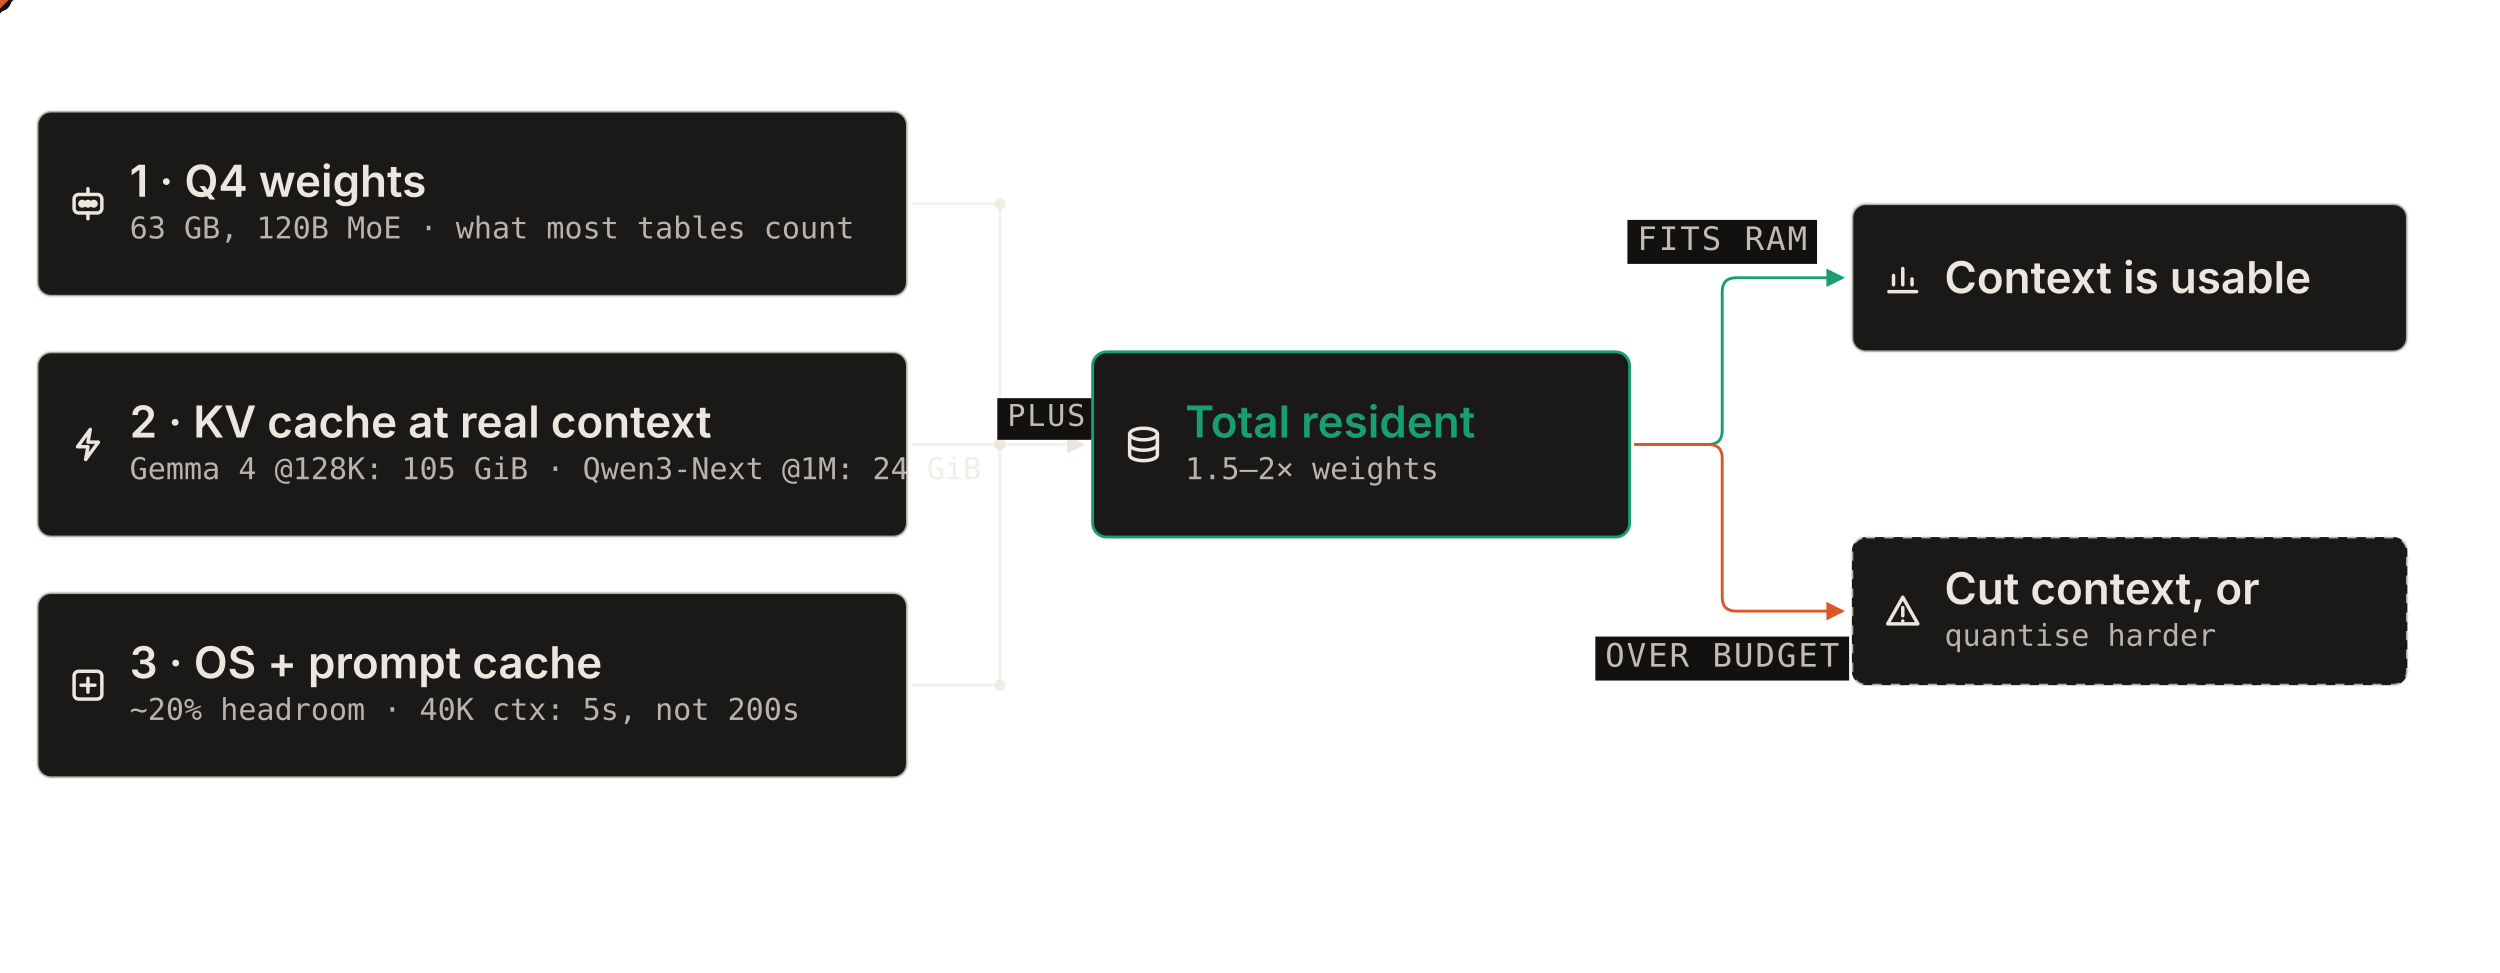
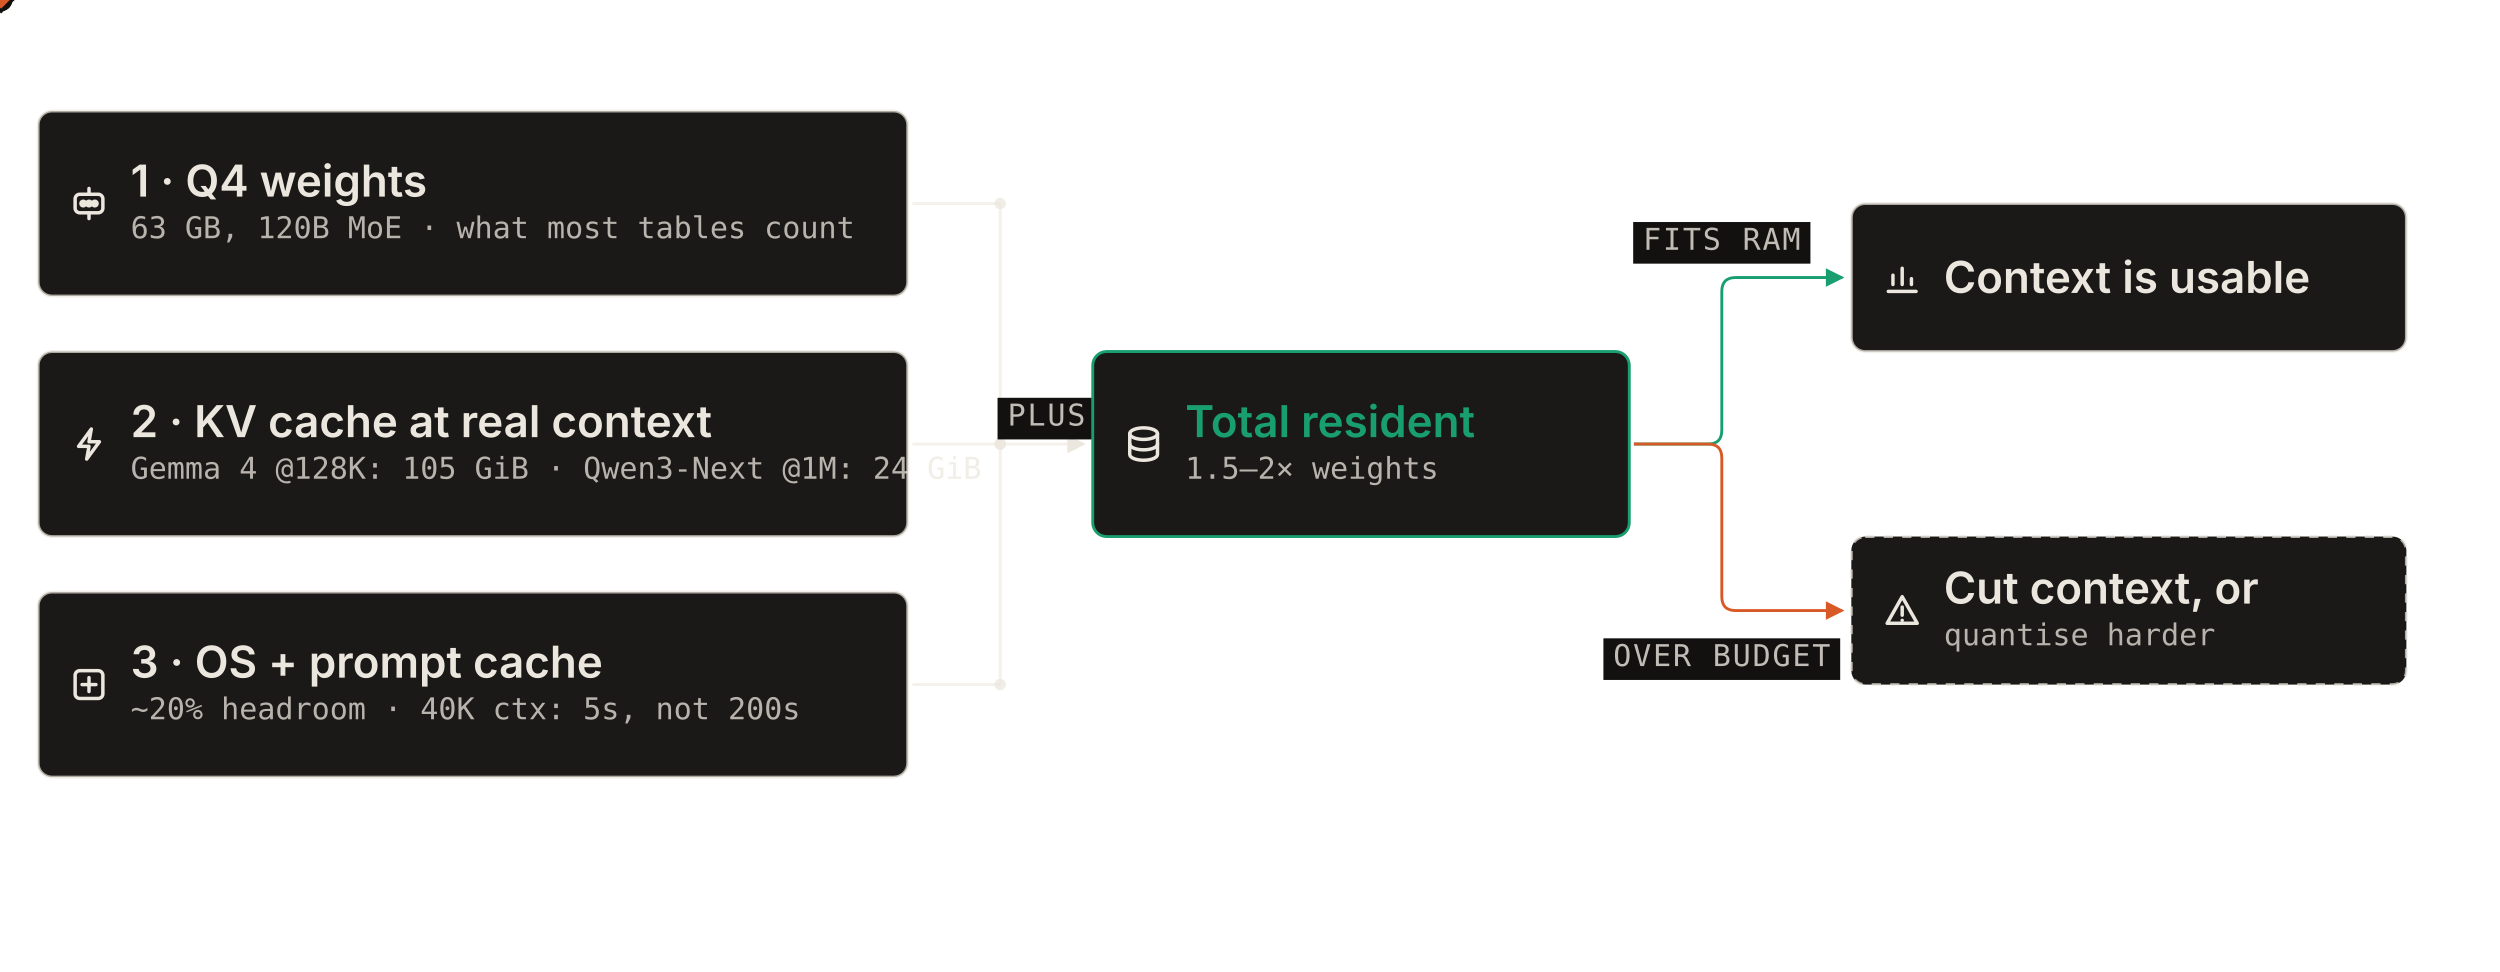
- <svg xmlns="http://www.w3.org/2000/svg" viewBox="0 0 1080 420" width="1080" height="420" color="#ece7de" font-family="ui-sans-serif, system-ui, -apple-system, 'Segoe UI', Inter, Helvetica, Arial, sans-serif" role="img" aria-label="Three memory claims feed one total: Q4 weights at 63 GB for a 120B MoE, the KV cache at real context (Gemma 4 at 128K: 105 GiB; Qwen3-Next at 1M: 24 GiB), and about 20% headroom for the OS and prompt cache. The total resident is 1.5 to 2 times the weights. If it fits RAM the context is usable; over budget means cutting context or quantising harder.">
+ <svg xmlns="http://www.w3.org/2000/svg" viewBox="0 0 1080 420" width="960" height="373" color="#ece7de" font-family="ui-sans-serif, system-ui, -apple-system, 'Segoe UI', Inter, Helvetica, Arial, sans-serif" role="img" aria-label="Three memory claims feed one total: Q4 weights at 63 GB for a 120B MoE, the KV cache at real context (Gemma 4 at 128K: 105 GiB; Qwen3-Next at 1M: 24 GiB), and about 20% headroom for the OS and prompt cache. The total resident is 1.5 to 2 times the weights. If it fits RAM the context is usable; over budget means cutting context or quantising harder.">
  <style>text{user-select:none}</style>
  <g transform="translate(0,0)">
    <defs>
      <marker id="ms-head" markerWidth="8" markerHeight="8" refX="7" refY="4" orient="auto-start-reverse" markerUnits="userSpaceOnUse">
        <path d="M0,0 L8,4 L0,8 z" fill="currentColor" />
      </marker>
      <marker id="ms-head-accent" markerWidth="8" markerHeight="8" refX="7" refY="4" orient="auto-start-reverse" markerUnits="userSpaceOnUse">
        <path d="M0,0 L8,4 L0,8 z" fill="#199e70" />
      </marker>
      <marker id="ms-head-request" markerWidth="8" markerHeight="8" refX="7" refY="4" orient="auto-start-reverse" markerUnits="userSpaceOnUse">
        <path d="M0,0 L8,4 L0,8 z" fill="#3987e5" />
      </marker>
      <marker id="ms-head-response" markerWidth="8" markerHeight="8" refX="7" refY="4" orient="auto-start-reverse" markerUnits="userSpaceOnUse">
        <path d="M0,0 L8,4 L0,8 z" fill="#199e70" />
      </marker>
      <marker id="ms-head-change" markerWidth="8" markerHeight="8" refX="7" refY="4" orient="auto-start-reverse" markerUnits="userSpaceOnUse">
        <path d="M0,0 L8,4 L0,8 z" fill="#d95926" />
      </marker>
    </defs>
    <g data-uipack="node">
      <rect x="16" y="48" width="376" height="80" rx="6" fill="#1b1917" stroke="currentColor" stroke-opacity="0.7" stroke-width="1.25" />
      <path class="uipack__touch-target" d="M 16 48 h 376 v 80 h -376 Z" fill="transparent" stroke="none" aria-hidden="true" />
      <g transform="translate(30, 80)" fill="none" stroke="currentColor" stroke-width="1.5" stroke-linecap="round" stroke-linejoin="round">
        <rect x="2" y="4" width="12" height="8" rx="2" />
        <circle cx="5.5" cy="8" r="1" fill="currentColor" />
        <circle cx="8" cy="8" r="1" fill="currentColor" />
        <circle cx="10.5" cy="8" r="1" fill="currentColor" />
        <path d="M8 1.5V4M8 12v2.5" />
      </g>
      <text x="56" y="85" text-anchor="start" font-size="19" font-weight="600" fill="currentColor">1 · Q4 weights</text>
      <text x="56" y="103" text-anchor="start" font-size="13" font-family="ui-monospace, SFMono-Regular, Menlo, Consolas, monospace" fill="currentColor" fill-opacity="0.75">63 GB, 120B MoE · what most tables count</text>
    </g>
    <g data-uipack="node">
      <rect x="16" y="152" width="376" height="80" rx="6" fill="#1b1917" stroke="currentColor" stroke-opacity="0.7" stroke-width="1.25" />
      <path class="uipack__touch-target" d="M 16 152 h 376 v 80 h -376 Z" fill="transparent" stroke="none" aria-hidden="true" />
      <g transform="translate(30, 184)" fill="none" stroke="currentColor" stroke-width="1.5" stroke-linecap="round" stroke-linejoin="round">
        <path d="M9 1.5 3.5 9H8l-1 5.5L12.5 7H8z" />
      </g>
      <text x="56" y="189" text-anchor="start" font-size="19" font-weight="600" fill="currentColor">2 · KV cache at real context</text>
      <text x="56" y="207" text-anchor="start" font-size="13" font-family="ui-monospace, SFMono-Regular, Menlo, Consolas, monospace" fill="currentColor" fill-opacity="0.75">Gemma 4 @128K: 105 GiB · Qwen3-Next @1M: 24 GiB</text>
    </g>
    <g data-uipack="node">
      <rect x="16" y="256" width="376" height="80" rx="6" fill="#1b1917" stroke="currentColor" stroke-opacity="0.7" stroke-width="1.25" />
      <path class="uipack__touch-target" d="M 16 256 h 376 v 80 h -376 Z" fill="transparent" stroke="none" aria-hidden="true" />
      <g transform="translate(30, 288)" fill="none" stroke="currentColor" stroke-width="1.5" stroke-linecap="round" stroke-linejoin="round">
        <rect x="2" y="2" width="12" height="12" rx="2" />
        <path d="M5 8h6M8 5v6" />
      </g>
      <text x="56" y="293" text-anchor="start" font-size="19" font-weight="600" fill="currentColor">3 · OS + prompt cache</text>
      <text x="56" y="311" text-anchor="start" font-size="13" font-family="ui-monospace, SFMono-Regular, Menlo, Consolas, monospace" fill="currentColor" fill-opacity="0.75">~20% headroom · 40K ctx: 5s, not 200s</text>
    </g>
    <g data-uipack="bus">
      <path data-uipack="connector" d="M432,88 L432,296" fill="none" stroke="currentColor" stroke-opacity="0.6" stroke-width="1.25" />
      <path data-uipack="connector" d="M432,88 L394,88" fill="none" stroke="currentColor" stroke-opacity="0.6" stroke-width="1.25" />
      <path data-uipack="connector" d="M432,192 L394,192" fill="none" stroke="currentColor" stroke-opacity="0.6" stroke-width="1.25" />
      <path data-uipack="connector" d="M432,296 L394,296" fill="none" stroke="currentColor" stroke-opacity="0.6" stroke-width="1.25" />
      <path data-uipack="connector" d="M432,192 L468,192" fill="none" stroke="currentColor" stroke-opacity="0.6" stroke-width="1.25" marker-end="url(#ms-head)" />
      <circle data-uipack="junction" cx="432" cy="88" r="2.5" fill="currentColor" fill-opacity="0.7" />
      <circle data-uipack="junction" cx="432" cy="192" r="2.5" fill="currentColor" fill-opacity="0.7" />
      <circle data-uipack="junction" cx="432" cy="296" r="2.5" fill="currentColor" fill-opacity="0.7" />
      <circle data-uipack="junction" cx="432" cy="192" r="2.5" fill="currentColor" fill-opacity="0.7" />
    </g>
    <g data-uipack="packet">
      <g>
        <circle cx="0" cy="0" r="4" fill="currentColor" stroke="#12110f" stroke-width="1.5" />
        <animateTransform attributeName="transform" type="scale" dur="1.6s" begin="0s" repeatCount="indefinite" calcMode="spline" values="0;1.2;1;1;0" keyTimes="0;0.105;0.175;0.8;1" keySplines="0.2 0.9 0.3 1;0.4 0 0.6 1;0 0 1 1;0.6 0 0.9 0.4" />
      </g>
      <animateMotion dur="1.6s" begin="0s" repeatCount="indefinite" path="M398,88 L420,88" calcMode="linear" />
    </g>
    <g data-uipack="packet">
      <g>
        <circle cx="0" cy="0" r="4" fill="currentColor" stroke="#12110f" stroke-width="1.5" />
        <animateTransform attributeName="transform" type="scale" dur="1.6s" begin="-0.5s" repeatCount="indefinite" calcMode="spline" values="0;1.2;1;1;0" keyTimes="0;0.105;0.175;0.8;1" keySplines="0.2 0.9 0.3 1;0.4 0 0.6 1;0 0 1 1;0.6 0 0.9 0.4" />
      </g>
      <animateMotion dur="1.6s" begin="-0.5s" repeatCount="indefinite" path="M398,192 L420,192" calcMode="linear" />
    </g>
    <g data-uipack="packet">
      <g>
        <circle cx="0" cy="0" r="4" fill="currentColor" stroke="#12110f" stroke-width="1.5" />
        <animateTransform attributeName="transform" type="scale" dur="1.6s" begin="-1s" repeatCount="indefinite" calcMode="spline" values="0;1.2;1;1;0" keyTimes="0;0.105;0.175;0.8;1" keySplines="0.2 0.9 0.3 1;0.4 0 0.6 1;0 0 1 1;0.6 0 0.9 0.4" />
      </g>
      <animateMotion dur="1.6s" begin="-1s" repeatCount="indefinite" path="M398,296 L420,296" calcMode="linear" />
    </g>
    <g data-uipack="label">
      <rect x="430.84" y="172" width="42.32" height="18" fill="#12110f" />
      <text x="452" y="184" text-anchor="middle" font-size="13" font-family="ui-monospace, SFMono-Regular, Menlo, Consolas, monospace" letter-spacing=".06em" fill="currentColor" fill-opacity="0.8">PLUS</text>
    </g>
    <g data-uipack="packet">
      <g>
        <circle cx="0" cy="0" r="4" fill="currentColor" stroke="#12110f" stroke-width="1.5" />
        <animateTransform attributeName="transform" type="scale" dur="1.6s" begin="-0.9s" repeatCount="indefinite" calcMode="spline" values="0;1.2;1;1;0" keyTimes="0;0.105;0.175;0.8;1" keySplines="0.2 0.9 0.3 1;0.4 0 0.6 1;0 0 1 1;0.6 0 0.9 0.4" />
      </g>
      <animateMotion dur="1.6s" begin="-0.9s" repeatCount="indefinite" path="M438,192 L460,192" calcMode="linear" />
    </g>
    <g data-uipack="node">
      <rect x="472" y="152" width="232" height="80" rx="6" fill="#1b1917" stroke="#199e70" stroke-opacity="1" stroke-width="1.25" />
      <path class="uipack__touch-target" d="M 472 152 h 232 v 80 h -232 Z" fill="transparent" stroke="none" aria-hidden="true" />
      <g transform="translate(486, 184)" fill="none" stroke="currentColor" stroke-width="1.5" stroke-linecap="round" stroke-linejoin="round">
        <ellipse cx="8" cy="3.5" rx="6" ry="2.5" />
        <path d="M2 3.5v9c0 1.4 2.7 2.5 6 2.5s6-1.1 6-2.5v-9" />
        <path d="M2 8c0 1.4 2.7 2.5 6 2.5s6-1.1 6-2.5" />
      </g>
      <text x="512" y="189" text-anchor="start" font-size="19" font-weight="600" fill="#199e70">Total resident</text>
      <text x="512" y="207" text-anchor="start" font-size="13" font-family="ui-monospace, SFMono-Regular, Menlo, Consolas, monospace" fill="currentColor" fill-opacity="0.75">1.5–2× weights</text>
    </g>
    <path data-uipack="connector" data-kind="response" d="M706,192 L738,192 Q744,192 744,186 L744,126 Q744,120 750,120 L796,120" fill="none" stroke="#199e70" stroke-opacity="1" stroke-width="1.25" marker-end="url(#ms-head-response)" />
    <g data-uipack="label">
-       <rect x="703.04" y="95" width="81.92" height="19" fill="#12110f" />
-       <text x="744" y="108" text-anchor="middle" font-size="14" font-family="ui-monospace, SFMono-Regular, Menlo, Consolas, monospace" letter-spacing=".06em" fill="currentColor" fill-opacity="0.8">FITS RAM</text>
+       <rect x="705.68" y="96" width="76.64" height="18" fill="#12110f" />
+       <text x="744" y="108" text-anchor="middle" font-size="13" font-family="ui-monospace, SFMono-Regular, Menlo, Consolas, monospace" letter-spacing=".06em" fill="currentColor" fill-opacity="0.8">FITS RAM</text>
    </g>
    <g data-uipack="packet" data-kind="response">
      <g>
        <circle cx="0" cy="0" r="4" fill="#199e70" stroke="#12110f" stroke-width="1.5" />
        <animateTransform attributeName="transform" type="scale" dur="1.8s" begin="0s" repeatCount="indefinite" calcMode="spline" values="0;1.2;1;1;0" keyTimes="0;0.093;0.156;0.822;1" keySplines="0.2 0.9 0.3 1;0.4 0 0.6 1;0 0 1 1;0.6 0 0.9 0.4" />
      </g>
      <animateMotion dur="1.8s" begin="0s" repeatCount="indefinite" path="M710,192 L738,192 Q744,192 744,186 L744,126 Q744,120 750,120 L788,120" calcMode="linear" />
    </g>
    <g data-uipack="node">
      <rect x="800" y="88" width="240" height="64" rx="6" fill="#1b1917" stroke="currentColor" stroke-opacity="0.7" stroke-width="1.25" />
      <path class="uipack__touch-target" d="M 800 88 h 240 v 64 h -240 Z" fill="transparent" stroke="none" aria-hidden="true" />
      <g transform="translate(814, 112)" fill="none" stroke="currentColor" stroke-width="1.5" stroke-linecap="round" stroke-linejoin="round">
        <path d="M2 14h12M4 11V7M8 11V4M12 11V8.5" />
      </g>
      <text x="840" y="126.65" text-anchor="start" font-size="19" font-weight="600" fill="currentColor">Context is usable</text>
    </g>
    <path data-uipack="connector" data-kind="change" d="M706,192 L738,192 Q744,192 744,198 L744,258 Q744,264 750,264 L796,264" fill="none" stroke="#d95926" stroke-opacity="1" stroke-width="1.25" marker-end="url(#ms-head-change)" />
    <g data-uipack="label">
-       <rect x="689.18" y="275" width="109.64" height="19" fill="#12110f" />
-       <text x="744" y="288" text-anchor="middle" font-size="14" font-family="ui-monospace, SFMono-Regular, Menlo, Consolas, monospace" letter-spacing=".06em" fill="currentColor" fill-opacity="0.8">OVER BUDGET</text>
+       <rect x="692.81" y="276" width="102.38" height="18" fill="#12110f" />
+       <text x="744" y="288" text-anchor="middle" font-size="13" font-family="ui-monospace, SFMono-Regular, Menlo, Consolas, monospace" letter-spacing=".06em" fill="currentColor" fill-opacity="0.8">OVER BUDGET</text>
    </g>
    <g data-uipack="packet" data-kind="change">
      <g>
        <path d="M0,-4.8 L4.8,0 L0,4.8 L-4.8,0 Z" fill="#d95926" stroke="#12110f" stroke-width="1.5" />
        <animateTransform attributeName="transform" type="scale" dur="1.8s" begin="-0.9s" repeatCount="indefinite" calcMode="spline" values="0;1.2;1;1;0" keyTimes="0;0.093;0.156;0.822;1" keySplines="0.2 0.9 0.3 1;0.4 0 0.6 1;0 0 1 1;0.6 0 0.9 0.4" />
      </g>
      <animateMotion dur="1.8s" begin="-0.9s" repeatCount="indefinite" path="M710,192 L738,192 Q744,192 744,198 L744,258 Q744,264 750,264 L788,264" calcMode="linear" />
    </g>
    <g data-uipack="node">
      <rect x="800" y="232" width="240" height="64" rx="6" fill="#1b1917" stroke="currentColor" stroke-opacity="0.7" stroke-width="1.25" stroke-dasharray="4 4" />
      <path class="uipack__touch-target" d="M 800 232 h 240 v 64 h -240 Z" fill="transparent" stroke="none" aria-hidden="true" />
      <g transform="translate(814, 256)" fill="none" stroke="currentColor" stroke-width="1.5" stroke-linecap="round" stroke-linejoin="round">
        <path d="M8 2 14.5 13.5h-13z" />
        <path d="M8 6.5v3.5M8 12.25h.01" />
      </g>
      <text x="840" y="261" text-anchor="start" font-size="19" font-weight="600" fill="currentColor">Cut context, or</text>
      <text x="840" y="279" text-anchor="start" font-size="13" font-family="ui-monospace, SFMono-Regular, Menlo, Consolas, monospace" fill="currentColor" fill-opacity="0.75">quantise harder</text>
    </g>
  </g>
</svg>
